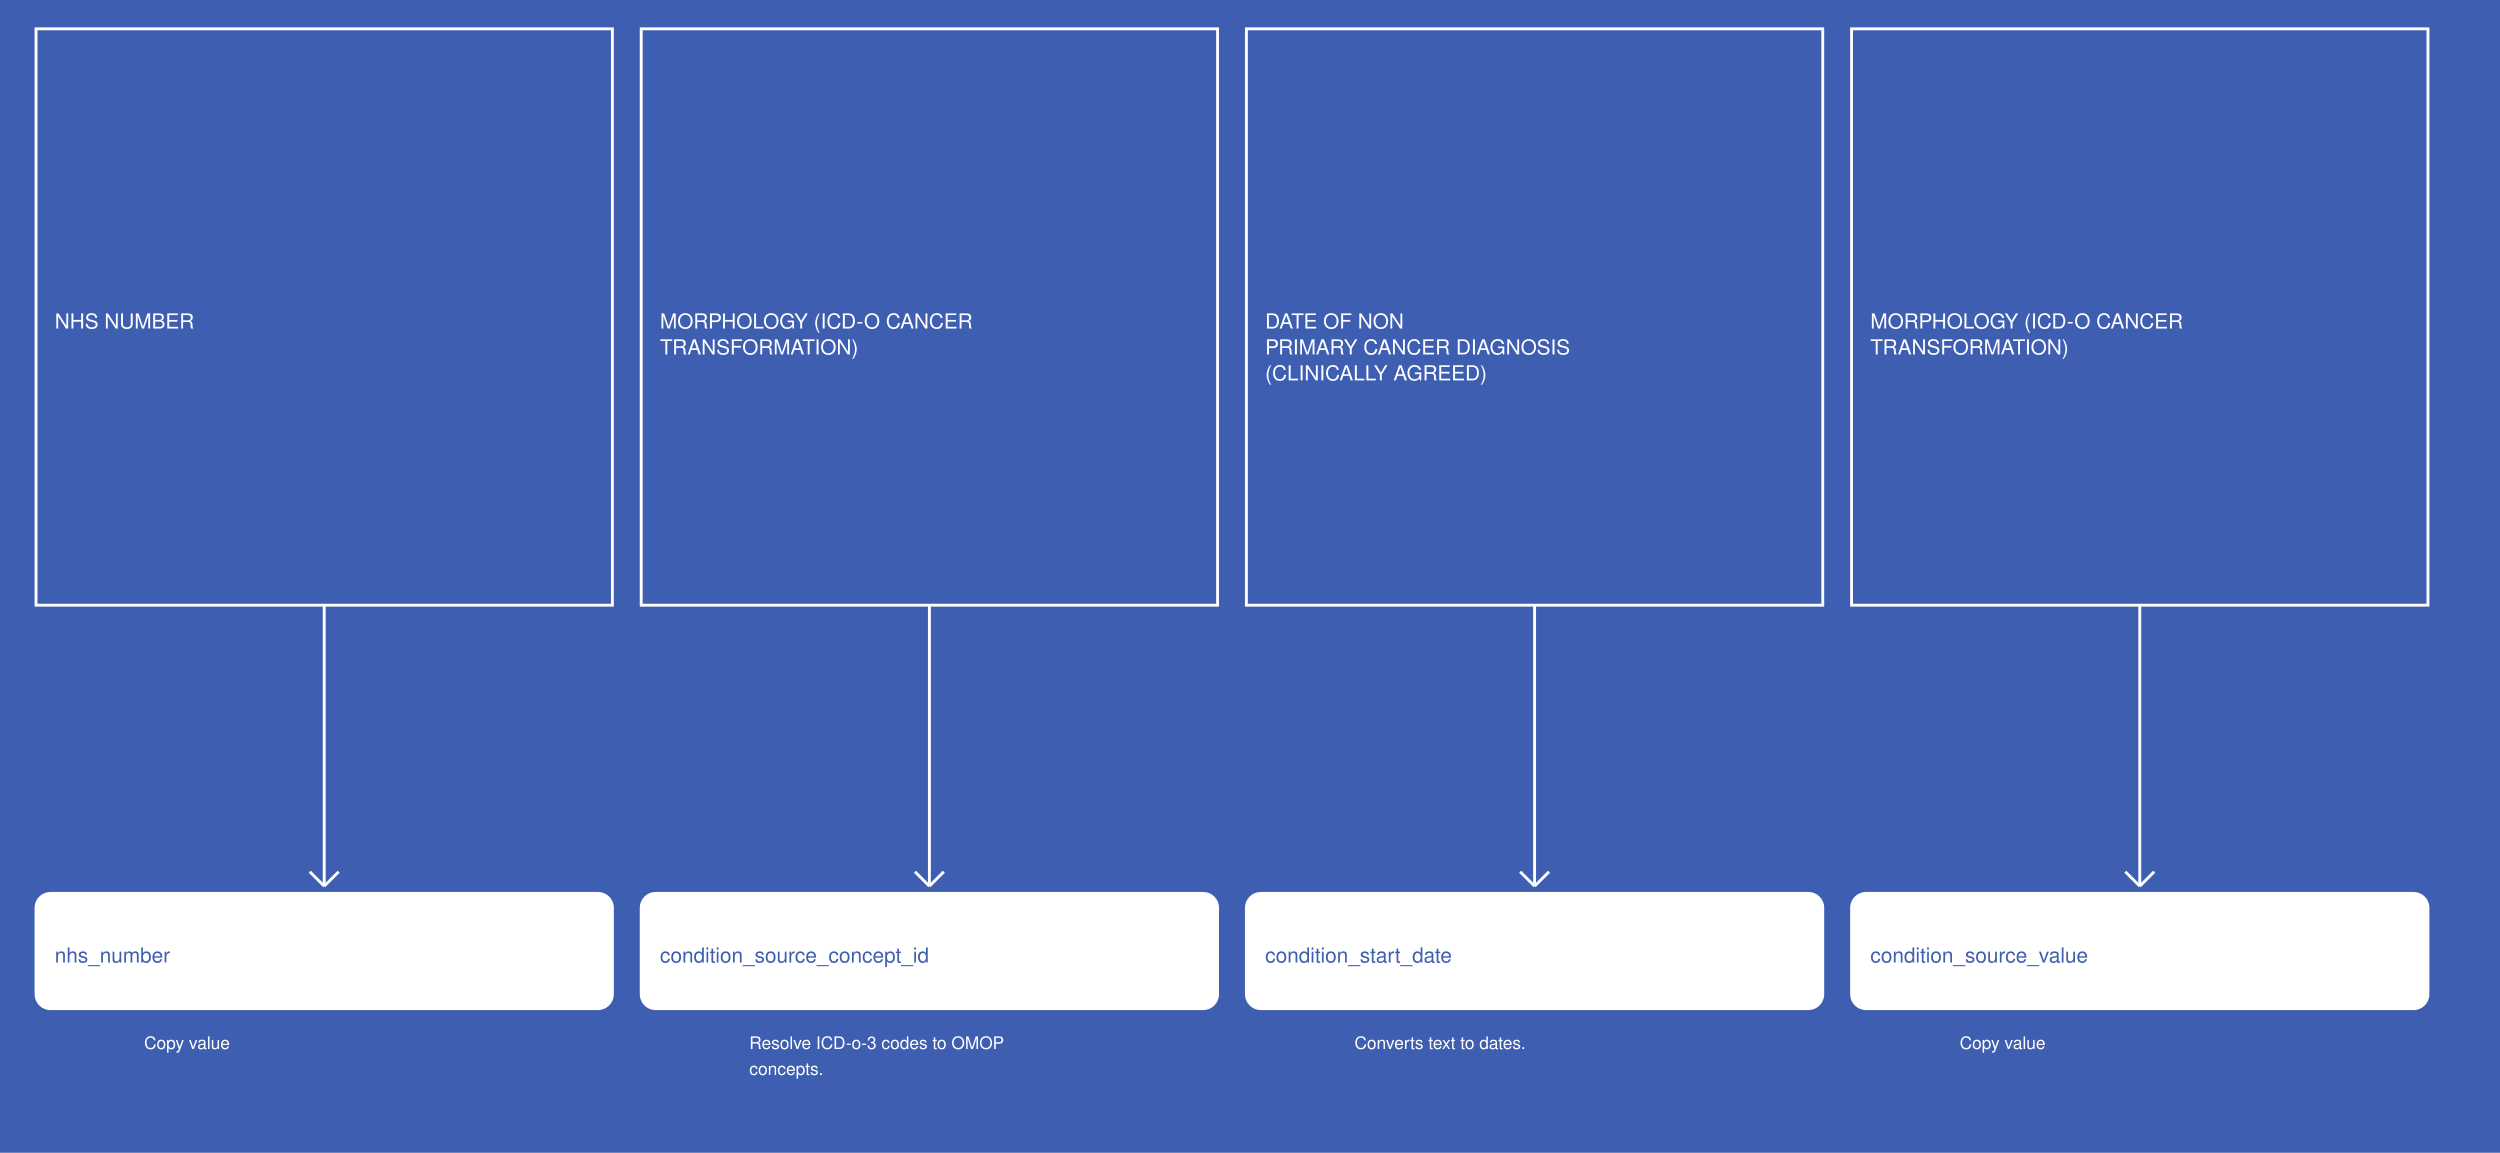
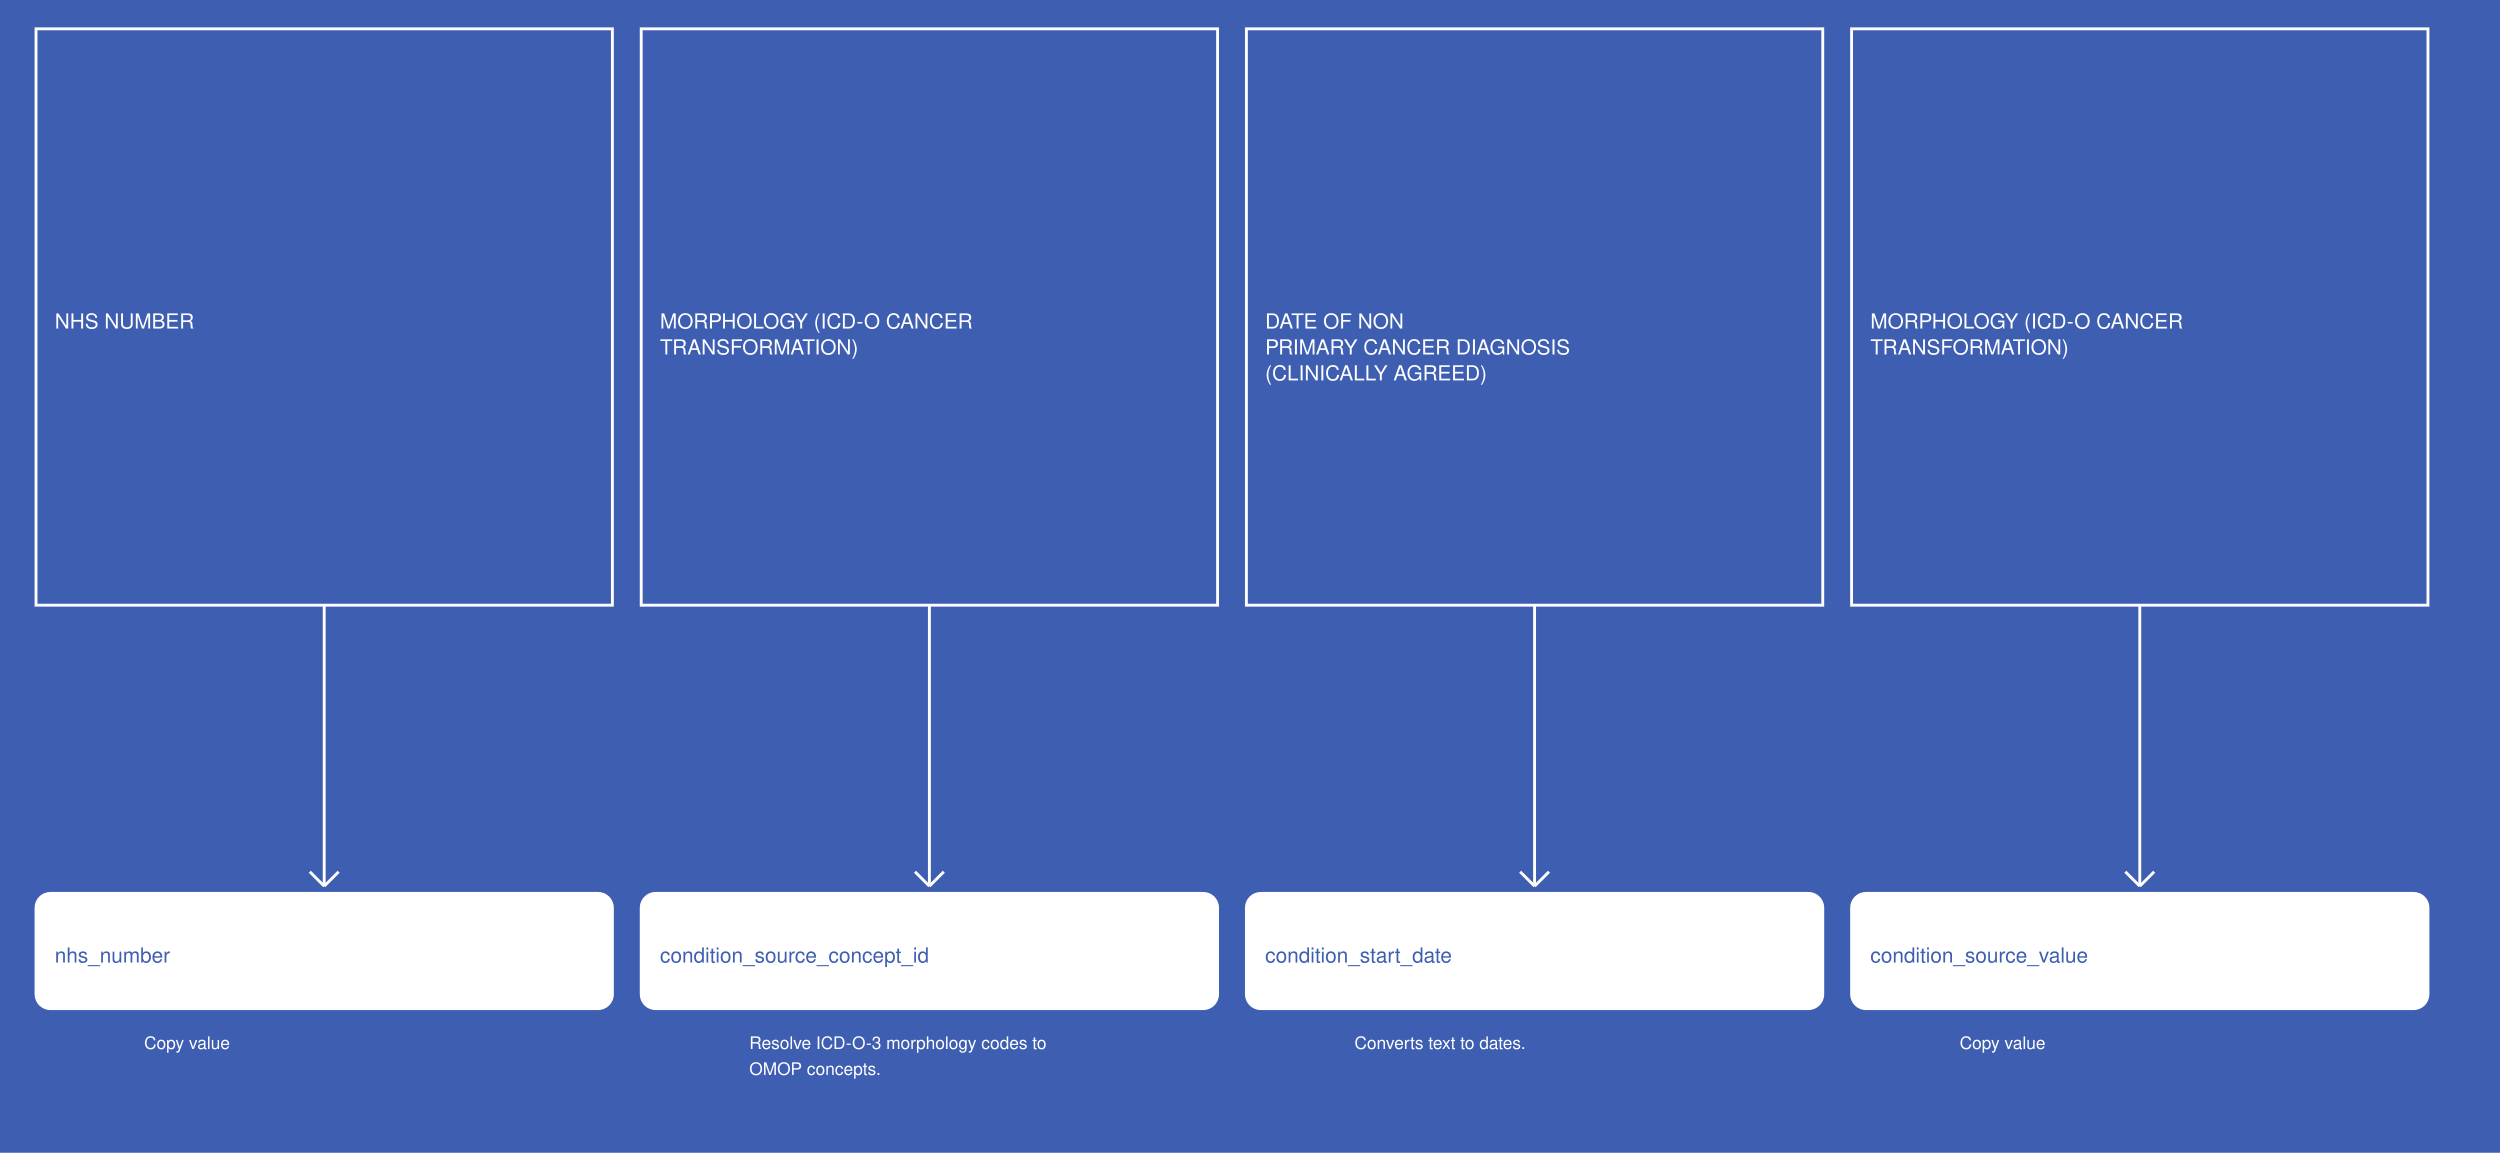
<svg xmlns="http://www.w3.org/2000/svg" width="1735" height="800">
  <rect width="100%" height="100%" fill="#3E5EB2" />
  <g>
    <rect x="25" y="20" width="400" height="400" fill="#3E5EB2" stroke="white" stroke-width="2" />
    <text x="38" y="228" fill="white" font-family="Helvetica" font-size="1.2em" text-anchor="start">NHS NUMBER</text>
  </g>
  <g>
    <line x1="225" y1="420" x2="225" y2="615" stroke="white" stroke-width="2" />
    <line x1="215" y1="605" x2="225" y2="615" stroke="white" stroke-width="2" />
    <line x1="235" y1="605" x2="225" y2="615" stroke="white" stroke-width="2" />
    <text x="100" y="728" fill="white" font-size="1em" font-family="Helvetica">Copy value</text>
  </g>
  <g>
    <rect x="25" y="620" width="400" height="80" fill="white" stroke="white" stroke-width="2" rx="10" />
    <text x="38" y="668" fill="#3E5EB2" font-family="Helvetica" font-size="1.2em" text-anchor="start">nhs_number</text>
  </g>
  <g>
    <rect x="445" y="20" width="400" height="400" fill="#3E5EB2" stroke="white" stroke-width="2" />
    <text x="458" y="228" fill="white" font-family="Helvetica" font-size="1.2em" text-anchor="start">MORPHOLOGY (ICD-O CANCER</text>
    <text x="458" y="246" fill="white" font-family="Helvetica" font-size="1.2em" text-anchor="start">TRANSFORMATION)</text>
  </g>
  <g>
    <line x1="645" y1="420" x2="645" y2="615" stroke="white" stroke-width="2" />
    <line x1="635" y1="605" x2="645" y2="615" stroke="white" stroke-width="2" />
    <line x1="655" y1="605" x2="645" y2="615" stroke="white" stroke-width="2" />
-     <text x="520" y="728" fill="white" font-size="1em" font-family="Helvetica">Resolve ICD-o-3 codes to OMOP</text>
-     <text x="520" y="746" fill="white" font-size="1em" font-family="Helvetica">concepts.</text>
+     <text x="520" y="728" fill="white" font-size="1em" font-family="Helvetica">Resolve ICD-O-3 morphology codes to</text>
+     <text x="520" y="746" fill="white" font-size="1em" font-family="Helvetica">OMOP concepts.</text>
  </g>
  <g>
    <rect x="445" y="620" width="400" height="80" fill="white" stroke="white" stroke-width="2" rx="10" />
    <text x="458" y="668" fill="#3E5EB2" font-family="Helvetica" font-size="1.2em" text-anchor="start">condition_source_concept_id</text>
  </g>
  <g>
    <rect x="865" y="20" width="400" height="400" fill="#3E5EB2" stroke="white" stroke-width="2" />
    <text x="878" y="228" fill="white" font-family="Helvetica" font-size="1.2em" text-anchor="start">DATE OF NON</text>
    <text x="878" y="246" fill="white" font-family="Helvetica" font-size="1.2em" text-anchor="start">PRIMARY CANCER DIAGNOSIS</text>
    <text x="878" y="264" fill="white" font-family="Helvetica" font-size="1.2em" text-anchor="start">(CLINICALLY AGREED)</text>
  </g>
  <g>
    <line x1="1065" y1="420" x2="1065" y2="615" stroke="white" stroke-width="2" />
    <line x1="1055" y1="605" x2="1065" y2="615" stroke="white" stroke-width="2" />
    <line x1="1075" y1="605" x2="1065" y2="615" stroke="white" stroke-width="2" />
    <text x="940" y="728" fill="white" font-size="1em" font-family="Helvetica">Converts text to dates.</text>
  </g>
  <g>
    <rect x="865" y="620" width="400" height="80" fill="white" stroke="white" stroke-width="2" rx="10" />
    <text x="878" y="668" fill="#3E5EB2" font-family="Helvetica" font-size="1.2em" text-anchor="start">condition_start_date</text>
  </g>
  <g>
    <rect x="1285" y="20" width="400" height="400" fill="#3E5EB2" stroke="white" stroke-width="2" />
    <text x="1298" y="228" fill="white" font-family="Helvetica" font-size="1.2em" text-anchor="start">MORPHOLOGY (ICD-O CANCER</text>
    <text x="1298" y="246" fill="white" font-family="Helvetica" font-size="1.2em" text-anchor="start">TRANSFORMATION)</text>
  </g>
  <g>
    <line x1="1485" y1="420" x2="1485" y2="615" stroke="white" stroke-width="2" />
    <line x1="1475" y1="605" x2="1485" y2="615" stroke="white" stroke-width="2" />
    <line x1="1495" y1="605" x2="1485" y2="615" stroke="white" stroke-width="2" />
    <text x="1360" y="728" fill="white" font-size="1em" font-family="Helvetica">Copy value</text>
  </g>
  <g>
    <rect x="1285" y="620" width="400" height="80" fill="white" stroke="white" stroke-width="2" rx="10" />
    <text x="1298" y="668" fill="#3E5EB2" font-family="Helvetica" font-size="1.2em" text-anchor="start">condition_source_value</text>
  </g>
</svg>
